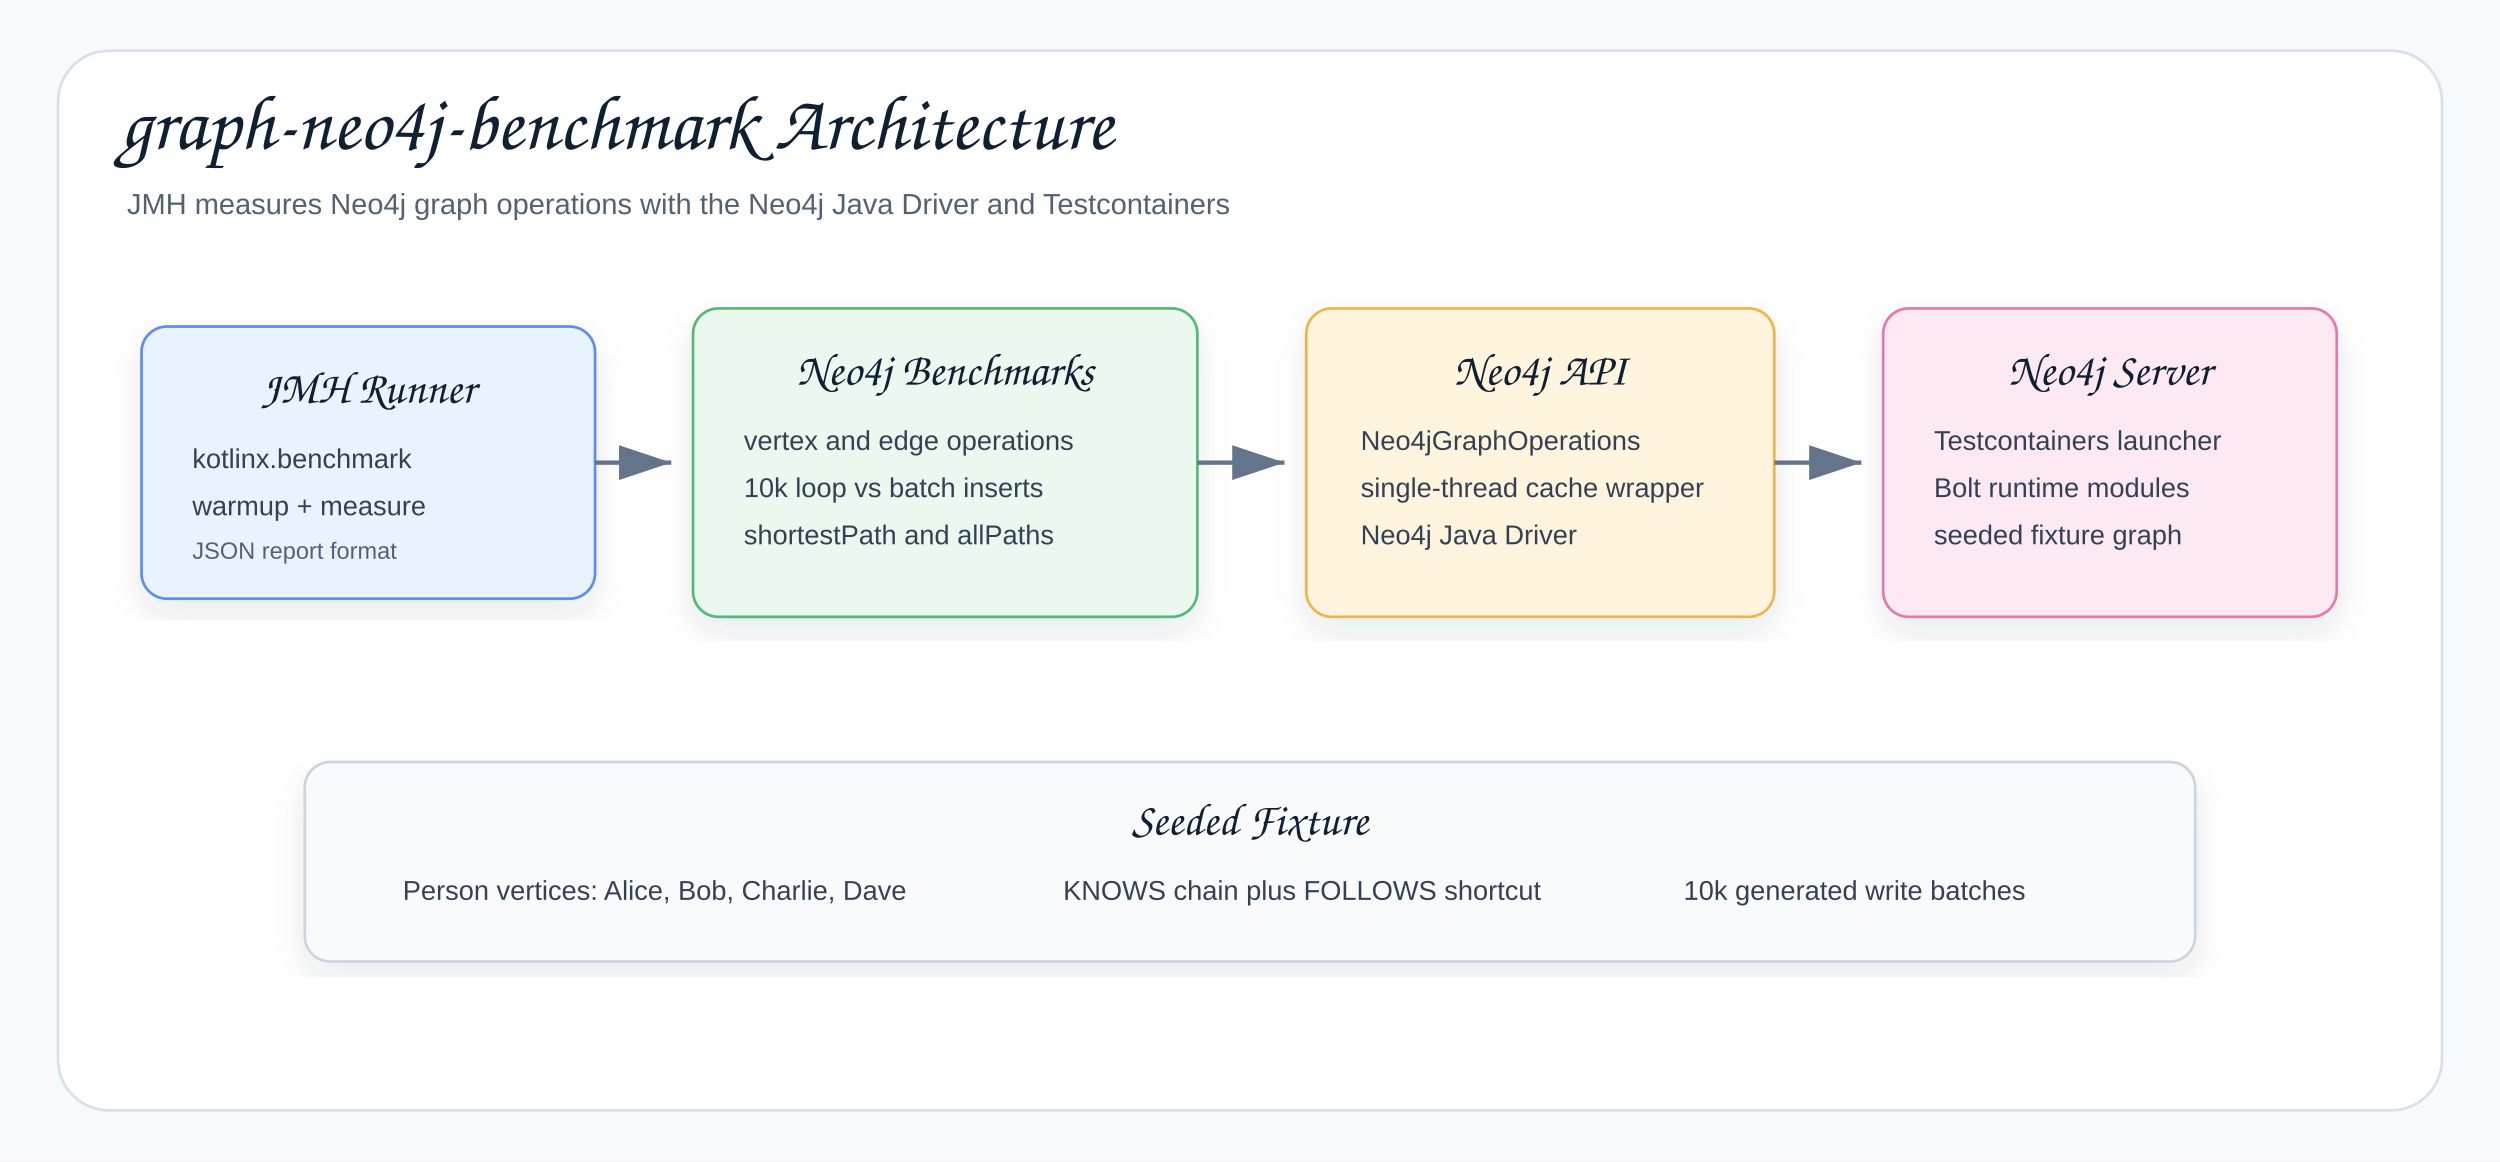
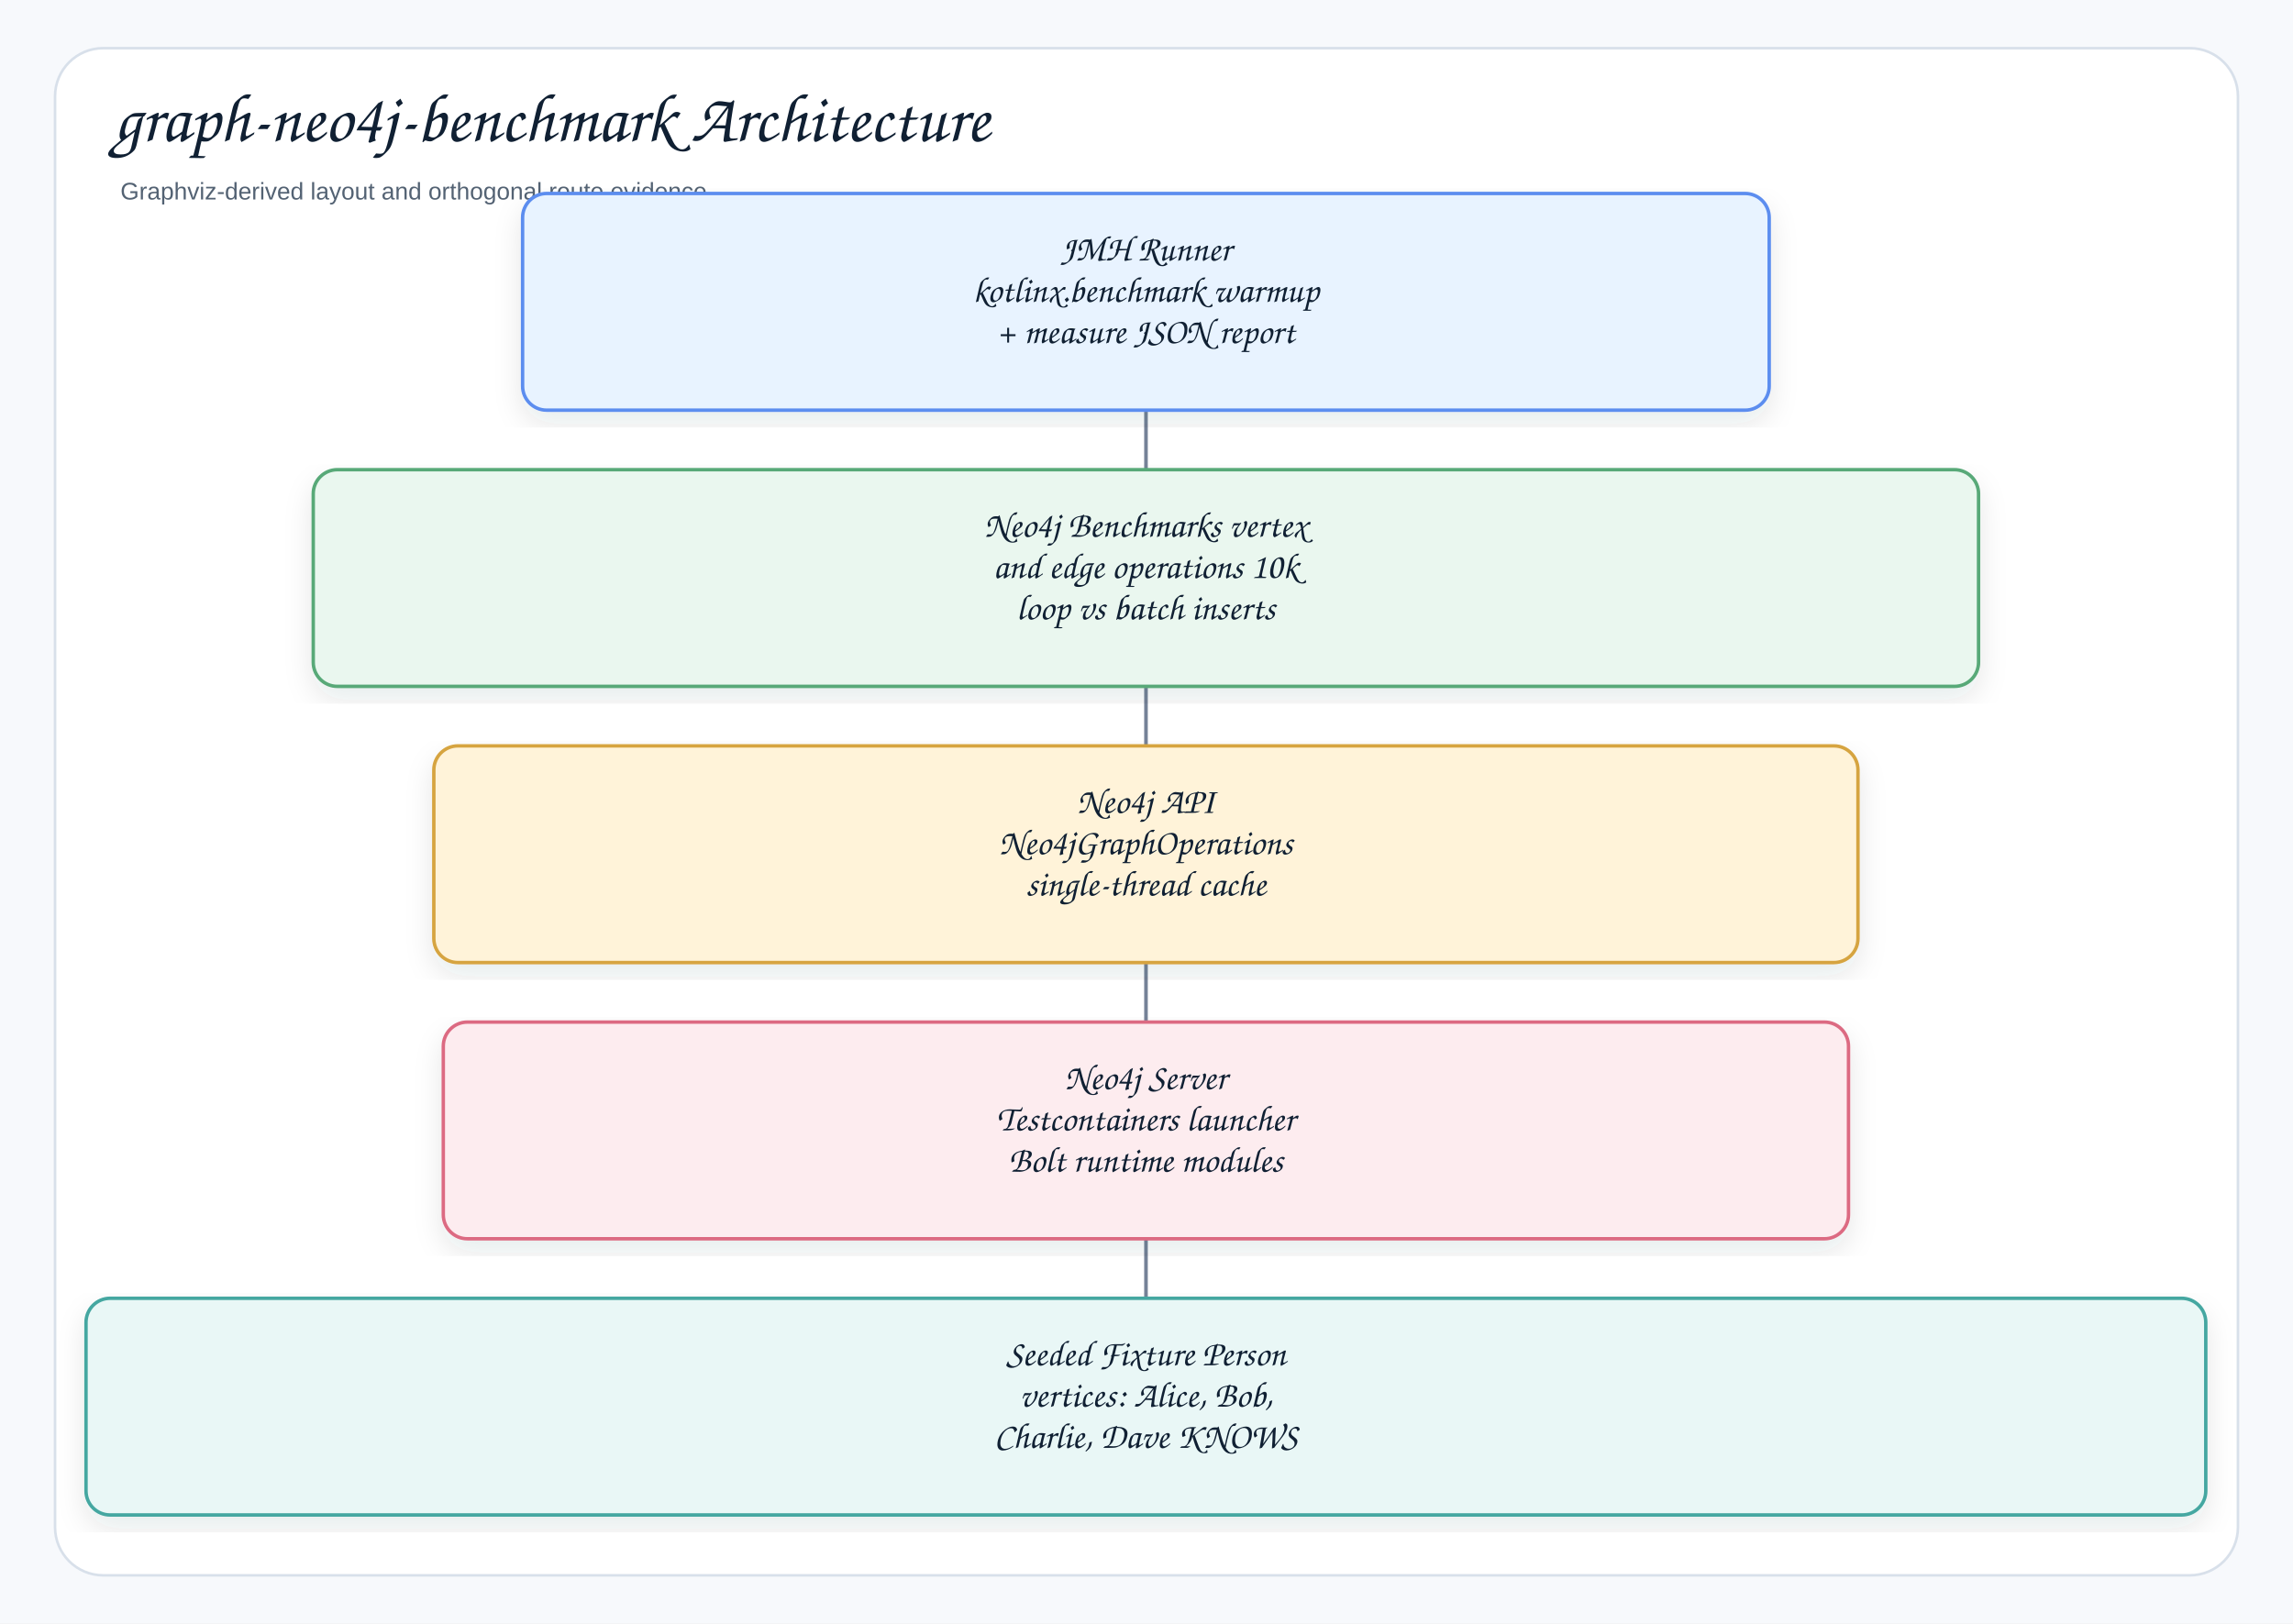
- <svg xmlns="http://www.w3.org/2000/svg" width="1378" height="640" viewBox="0 0 1378 640" role="img" aria-label="graph-neo4j-benchmark Architecture">
+ <svg xmlns="http://www.w3.org/2000/svg" width="1333" height="944" viewBox="0 0 1333 944" role="img" aria-label="graph-neo4j-benchmark Architecture">
  <defs>
    <filter id="shadow" x="-8%" y="-8%" width="116%" height="116%">
-       <feDropShadow dx="0" dy="8" stdDeviation="9" flood-color="#1f2937" flood-opacity="0.10" />
+       <feDropShadow dx="0" dy="7" stdDeviation="8" flood-color="#1f2937" flood-opacity="0.10" />
    </filter>
-     <marker id="arrow" markerWidth="13" markerHeight="10" refX="12" refY="5" orient="auto" markerUnits="strokeWidth">
-       <path d="M 0 1 L 12 5 L 0 9 Z" fill="#64748b" />
+     <marker id="arrow" markerWidth="9" markerHeight="9" refX="8" refY="4.5" orient="auto" markerUnits="strokeWidth">
+       <path d="M1,1 L8,4.5 L1,8 Z" fill="#758297" />
    </marker>
    <style>
    .canvas{fill:#f7f9fc}.frame{fill:#fff;stroke:#d8e0ea;stroke-width:1.5}
-     .title{font-family:"Architects Daughter","Comic Sans MS","Comic Sans",cursive;font-size:43px;font-weight:400;fill:#102033}
-     .subtitle,.body{font-family:"Comic Sans MS","Comic Sans","Comic Neue",Arial,sans-serif;font-weight:400;fill:#536273}
-     .subtitle{font-size:16px}.label{font-family:"Architects Daughter","Comic Sans MS","Comic Sans",cursive;font-size:25px;fill:#102033}
-     .small{font-family:"Comic Sans MS","Comic Sans","Comic Neue",Arial,sans-serif;font-size:15px;fill:#334155}
-     .tiny{font-family:"Comic Sans MS","Comic Sans","Comic Neue",Arial,sans-serif;font-size:13px;fill:#536273}
-     .card{filter:url(#shadow);stroke-width:1.5}.line{stroke:#64748b;stroke-width:2.4;fill:none;marker-end:url(#arrow)}
+     .title{font-family:"Architects Daughter","Comic Sans MS","Comic Sans",cursive;font-size:40px;font-weight:400;fill:#102033}
+     .subtitle{font-family:"Comic Sans MS","Comic Sans","Comic Neue",Arial,sans-serif;font-size:14px;font-weight:400;fill:#536273}
+     .label{font-family:"Architects Daughter","Comic Sans MS","Comic Sans",cursive;font-size:21px;font-weight:400;fill:#102033}
+     .small{font-family:"Comic Sans MS","Comic Sans","Comic Neue",Arial,sans-serif;font-size:12px;font-weight:400;fill:#536273}
+     .strong{font-family:"Comic Sans MS","Comic Sans","Comic Neue",Arial,sans-serif;font-size:13px;font-weight:400;fill:#102033}
+     .card{stroke-width:2.0;filter:url(#shadow)}
+     .line{stroke:#758297;stroke-width:2.1;fill:none;marker-end:url(#arrow)}
+     .dashed{stroke:#758297;stroke-width:2.1;stroke-dasharray:7 6;fill:none;marker-end:url(#arrow)}
+     .lifeline{stroke:#b7c2d1;stroke-width:1.8;stroke-dasharray:9 9}
  </style>
  </defs>
-   <rect class="canvas" width="1378" height="640" />
-   <rect class="frame" x="32" y="28" width="1314" height="584" rx="28" />
+   <rect class="canvas" width="1333" height="944" />
+   <rect class="frame" x="32" y="28" width="1269" height="888" rx="28" />
  <text class="title" x="66" y="82">graph-neo4j-benchmark Architecture</text>
-   <text class="subtitle" x="70" y="118">JMH measures Neo4j graph operations with the Neo4j Java Driver and Testcontainers</text>
-   <g transform="translate(78,180)">
-     <rect class="card" width="250" height="150" rx="14" fill="#E8F3FF" stroke="#5B8DEF" />
-     <text class="label" x="125" y="42" text-anchor="middle">JMH Runner</text>
-     <text class="small" x="28" y="78">kotlinx.benchmark</text>
-     <text class="small" x="28" y="104">warmup + measure</text>
-     <text class="tiny" x="28" y="128">JSON report format</text>
+   <text class="subtitle" x="70" y="116">Graphviz-derived layout and orthogonal route evidence</text>
+   <path class="line" d="M666.2 205.7 L666.2 205.7 L666.2 288.0 L666.2 288.0" />
+   <path class="line" d="M666.2 366.3 L666.2 366.3 L666.2 448.6 L666.2 448.6" />
+   <path class="line" d="M666.2 526.9 L666.2 526.9 L666.2 609.2 L666.2 609.2" />
+   <path class="line" d="M666.2 687.5 L666.2 687.5 L666.2 769.8 L666.2 769.8" />
+   <g transform="translate(303.8,112.5)">
+     <rect class="card" x="0" y="0" width="724.7" height="126.0" rx="14" fill="#E8F3FF" stroke="#5B8DEF" />
+     <text class="label" x="362.3" y="39.0" text-anchor="middle">JMH Runner</text>
+     <text class="label" x="362.3" y="63.0" text-anchor="middle">kotlinx.benchmark warmup</text>
+     <text class="label" x="362.3" y="87.0" text-anchor="middle">+ measure JSON report</text>
  </g>
-   <g transform="translate(382,170)">
-     <rect class="card" width="278" height="170" rx="14" fill="#EAF8EF" stroke="#55B978" />
-     <text class="label" x="139" y="42" text-anchor="middle">Neo4j Benchmarks</text>
-     <text class="small" x="28" y="78">vertex and edge operations</text>
-     <text class="small" x="28" y="104">10k loop vs batch inserts</text>
-     <text class="small" x="28" y="130">shortestPath and allPaths</text>
+   <g transform="translate(182.1,273.1)">
+     <rect class="card" x="0" y="0" width="968.1" height="126.0" rx="14" fill="#EAF7EF" stroke="#58A978" />
+     <text class="label" x="484.0" y="39.0" text-anchor="middle">Neo4j Benchmarks vertex</text>
+     <text class="label" x="484.0" y="63.0" text-anchor="middle">and edge operations 10k</text>
+     <text class="label" x="484.0" y="87.0" text-anchor="middle">loop vs batch inserts</text>
  </g>
-   <g transform="translate(720,170)">
-     <rect class="card" width="258" height="170" rx="14" fill="#FFF4DE" stroke="#F3B34C" />
-     <text class="label" x="129" y="42" text-anchor="middle">Neo4j API</text>
-     <text class="small" x="30" y="78">Neo4jGraphOperations</text>
-     <text class="small" x="30" y="104">single-thread cache wrapper</text>
-     <text class="small" x="30" y="130">Neo4j Java Driver</text>
+   <g transform="translate(252.2,433.7)">
+     <rect class="card" x="0" y="0" width="827.9" height="126.0" rx="14" fill="#FFF3D9" stroke="#D6A441" />
+     <text class="label" x="414.0" y="39.0" text-anchor="middle">Neo4j API</text>
+     <text class="label" x="414.0" y="63.0" text-anchor="middle">Neo4jGraphOperations</text>
+     <text class="label" x="414.0" y="87.0" text-anchor="middle">single-thread cache</text>
  </g>
-   <g transform="translate(1038,170)">
-     <rect class="card" width="250" height="170" rx="14" fill="#FCE9F1" stroke="#E879A6" />
-     <text class="label" x="125" y="42" text-anchor="middle">Neo4j Server</text>
-     <text class="small" x="28" y="78">Testcontainers launcher</text>
-     <text class="small" x="28" y="104">Bolt runtime modules</text>
-     <text class="small" x="28" y="130">seeded fixture graph</text>
+   <g transform="translate(257.7,594.3)">
+     <rect class="card" x="0" y="0" width="816.9" height="126.0" rx="14" fill="#FDECEF" stroke="#DC6B82" />
+     <text class="label" x="408.4" y="39.0" text-anchor="middle">Neo4j Server</text>
+     <text class="label" x="408.4" y="63.0" text-anchor="middle">Testcontainers launcher</text>
+     <text class="label" x="408.4" y="87.0" text-anchor="middle">Bolt runtime modules</text>
  </g>
-   <path class="line" d="M328 255 H370" />
-   <path class="line" d="M660 255 H708" />
-   <path class="line" d="M978 255 H1026" />
-   <g transform="translate(168,420)">
-     <rect class="card" width="1042" height="110" rx="14" fill="#F8FAFC" stroke="#CBD5E1" />
-     <text class="label" x="521" y="40" text-anchor="middle">Seeded Fixture</text>
-     <text class="small" x="54" y="76">Person vertices: Alice, Bob, Charlie, Dave</text>
-     <text class="small" x="418" y="76">KNOWS chain plus FOLLOWS shortcut</text>
-     <text class="small" x="760" y="76">10k generated write batches</text>
+   <g transform="translate(50.0,754.9)">
+     <rect class="card" x="0" y="0" width="1232.3" height="126.0" rx="14" fill="#E9F7F6" stroke="#45A7A1" />
+     <text class="label" x="616.2" y="39.0" text-anchor="middle">Seeded Fixture Person</text>
+     <text class="label" x="616.2" y="63.0" text-anchor="middle">vertices: Alice, Bob,</text>
+     <text class="label" x="616.2" y="87.0" text-anchor="middle">Charlie, Dave KNOWS</text>
  </g>
</svg>
